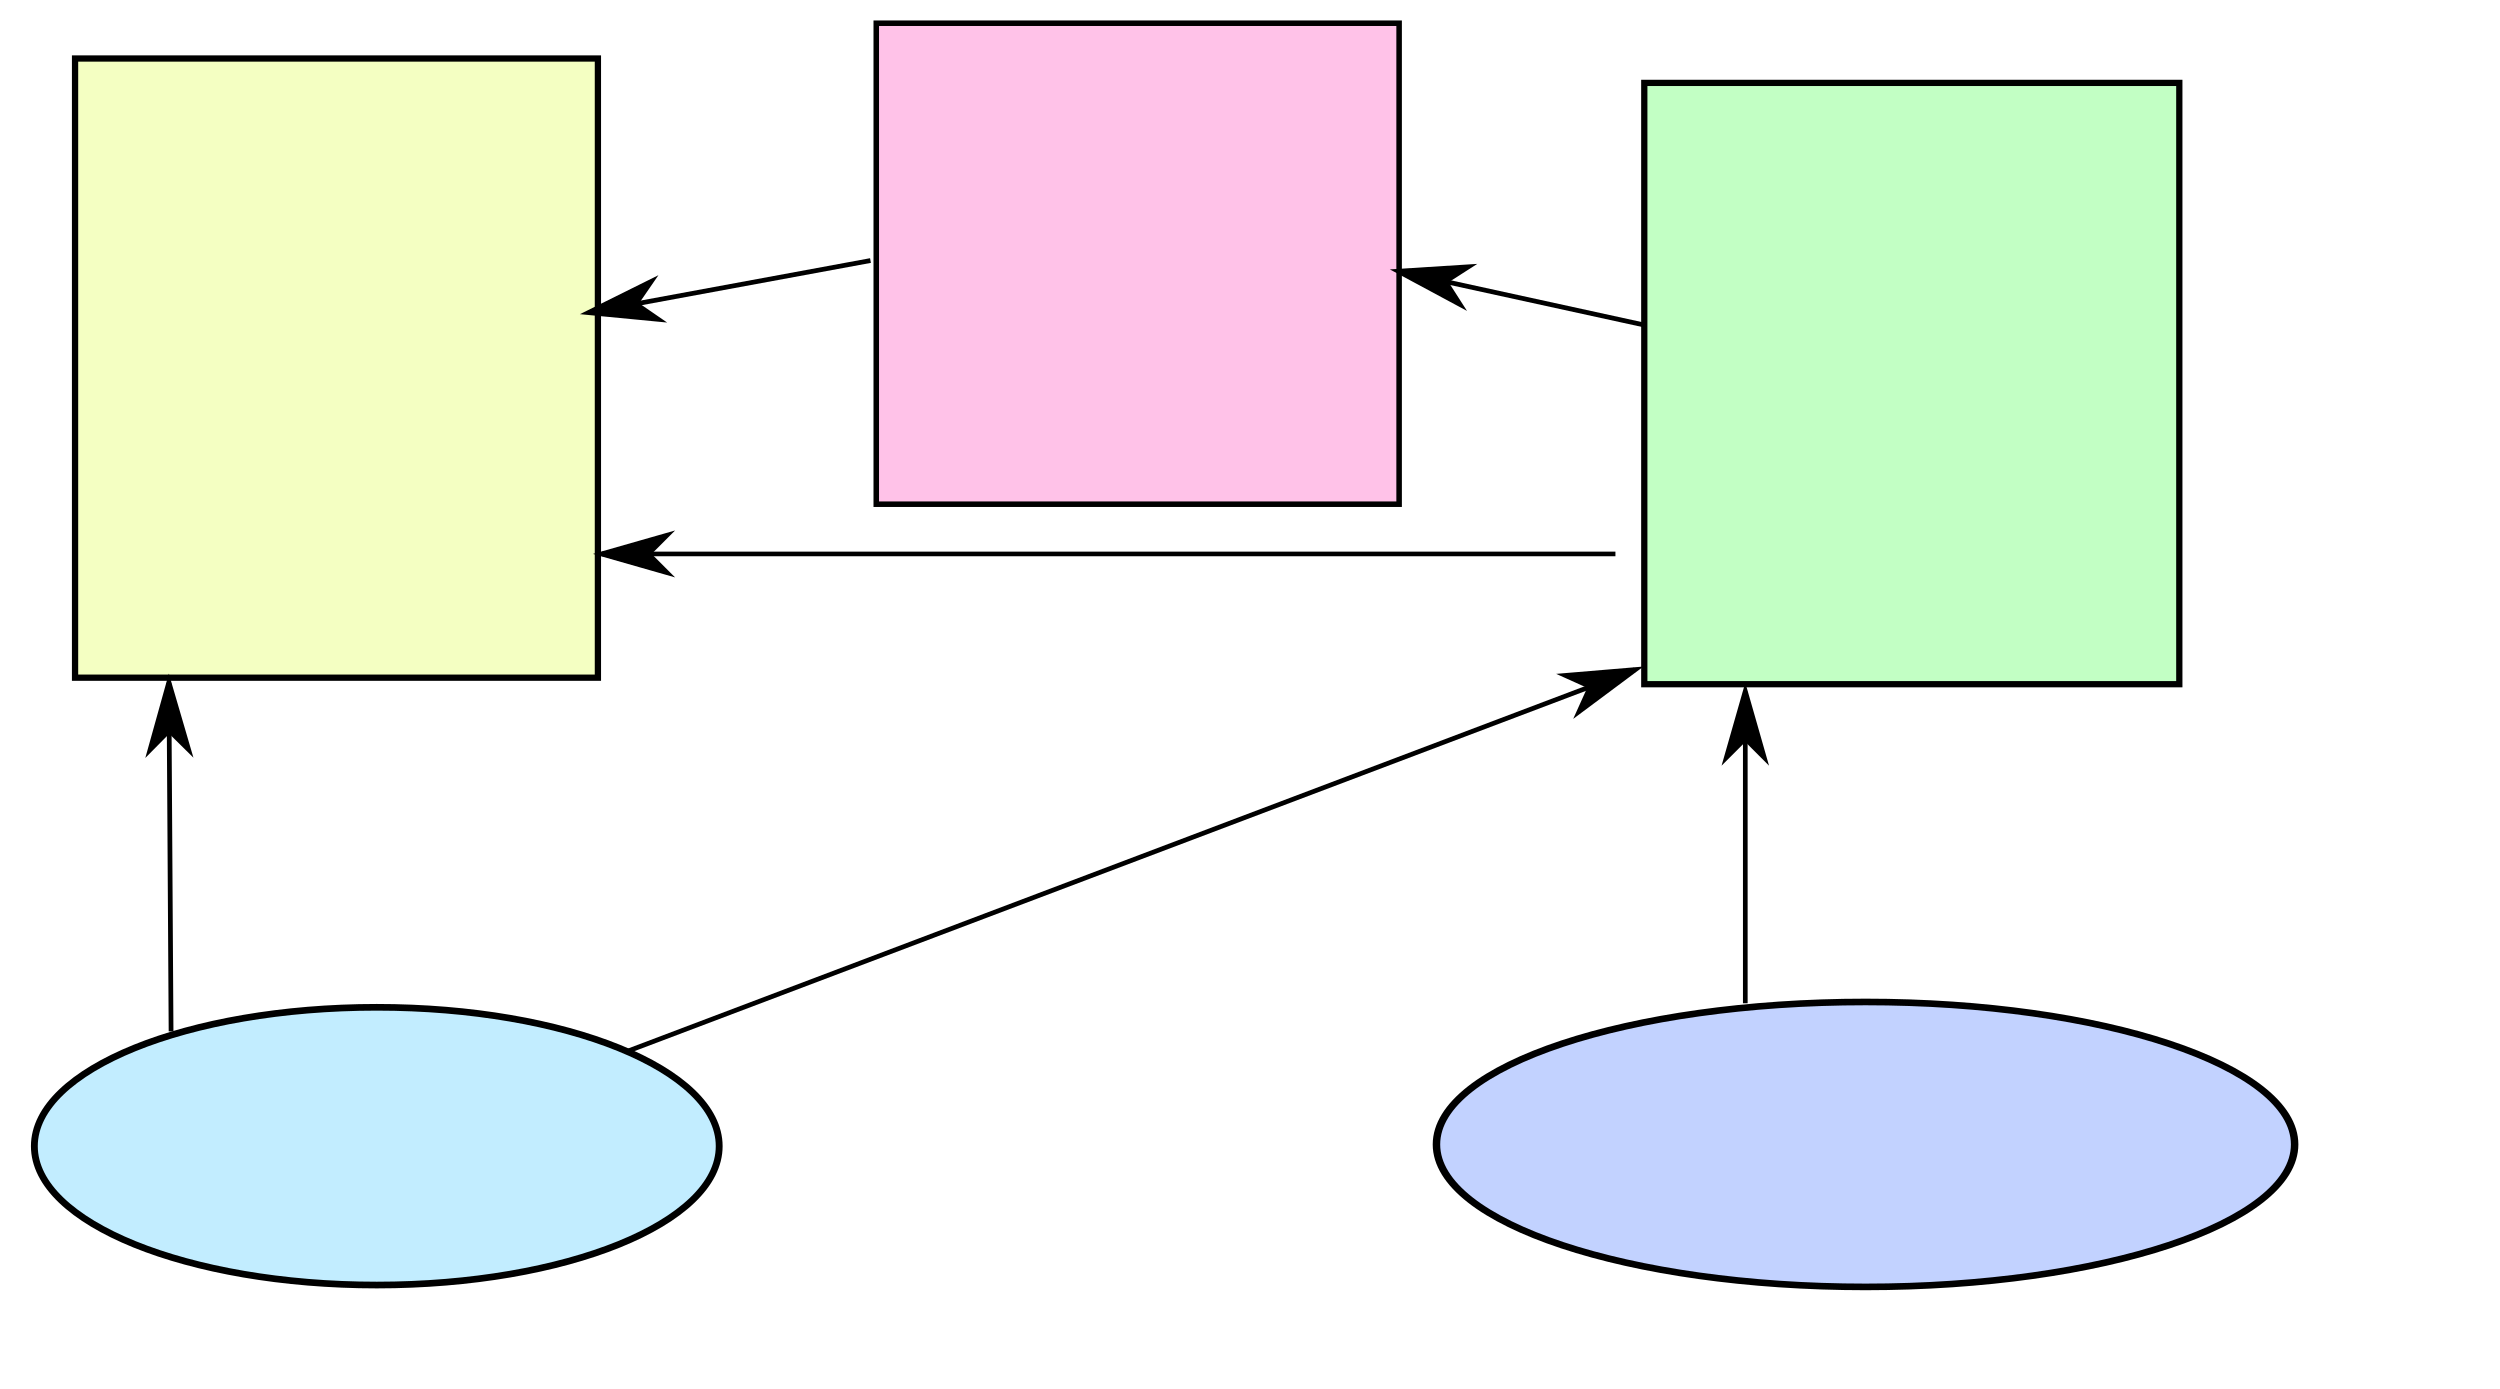
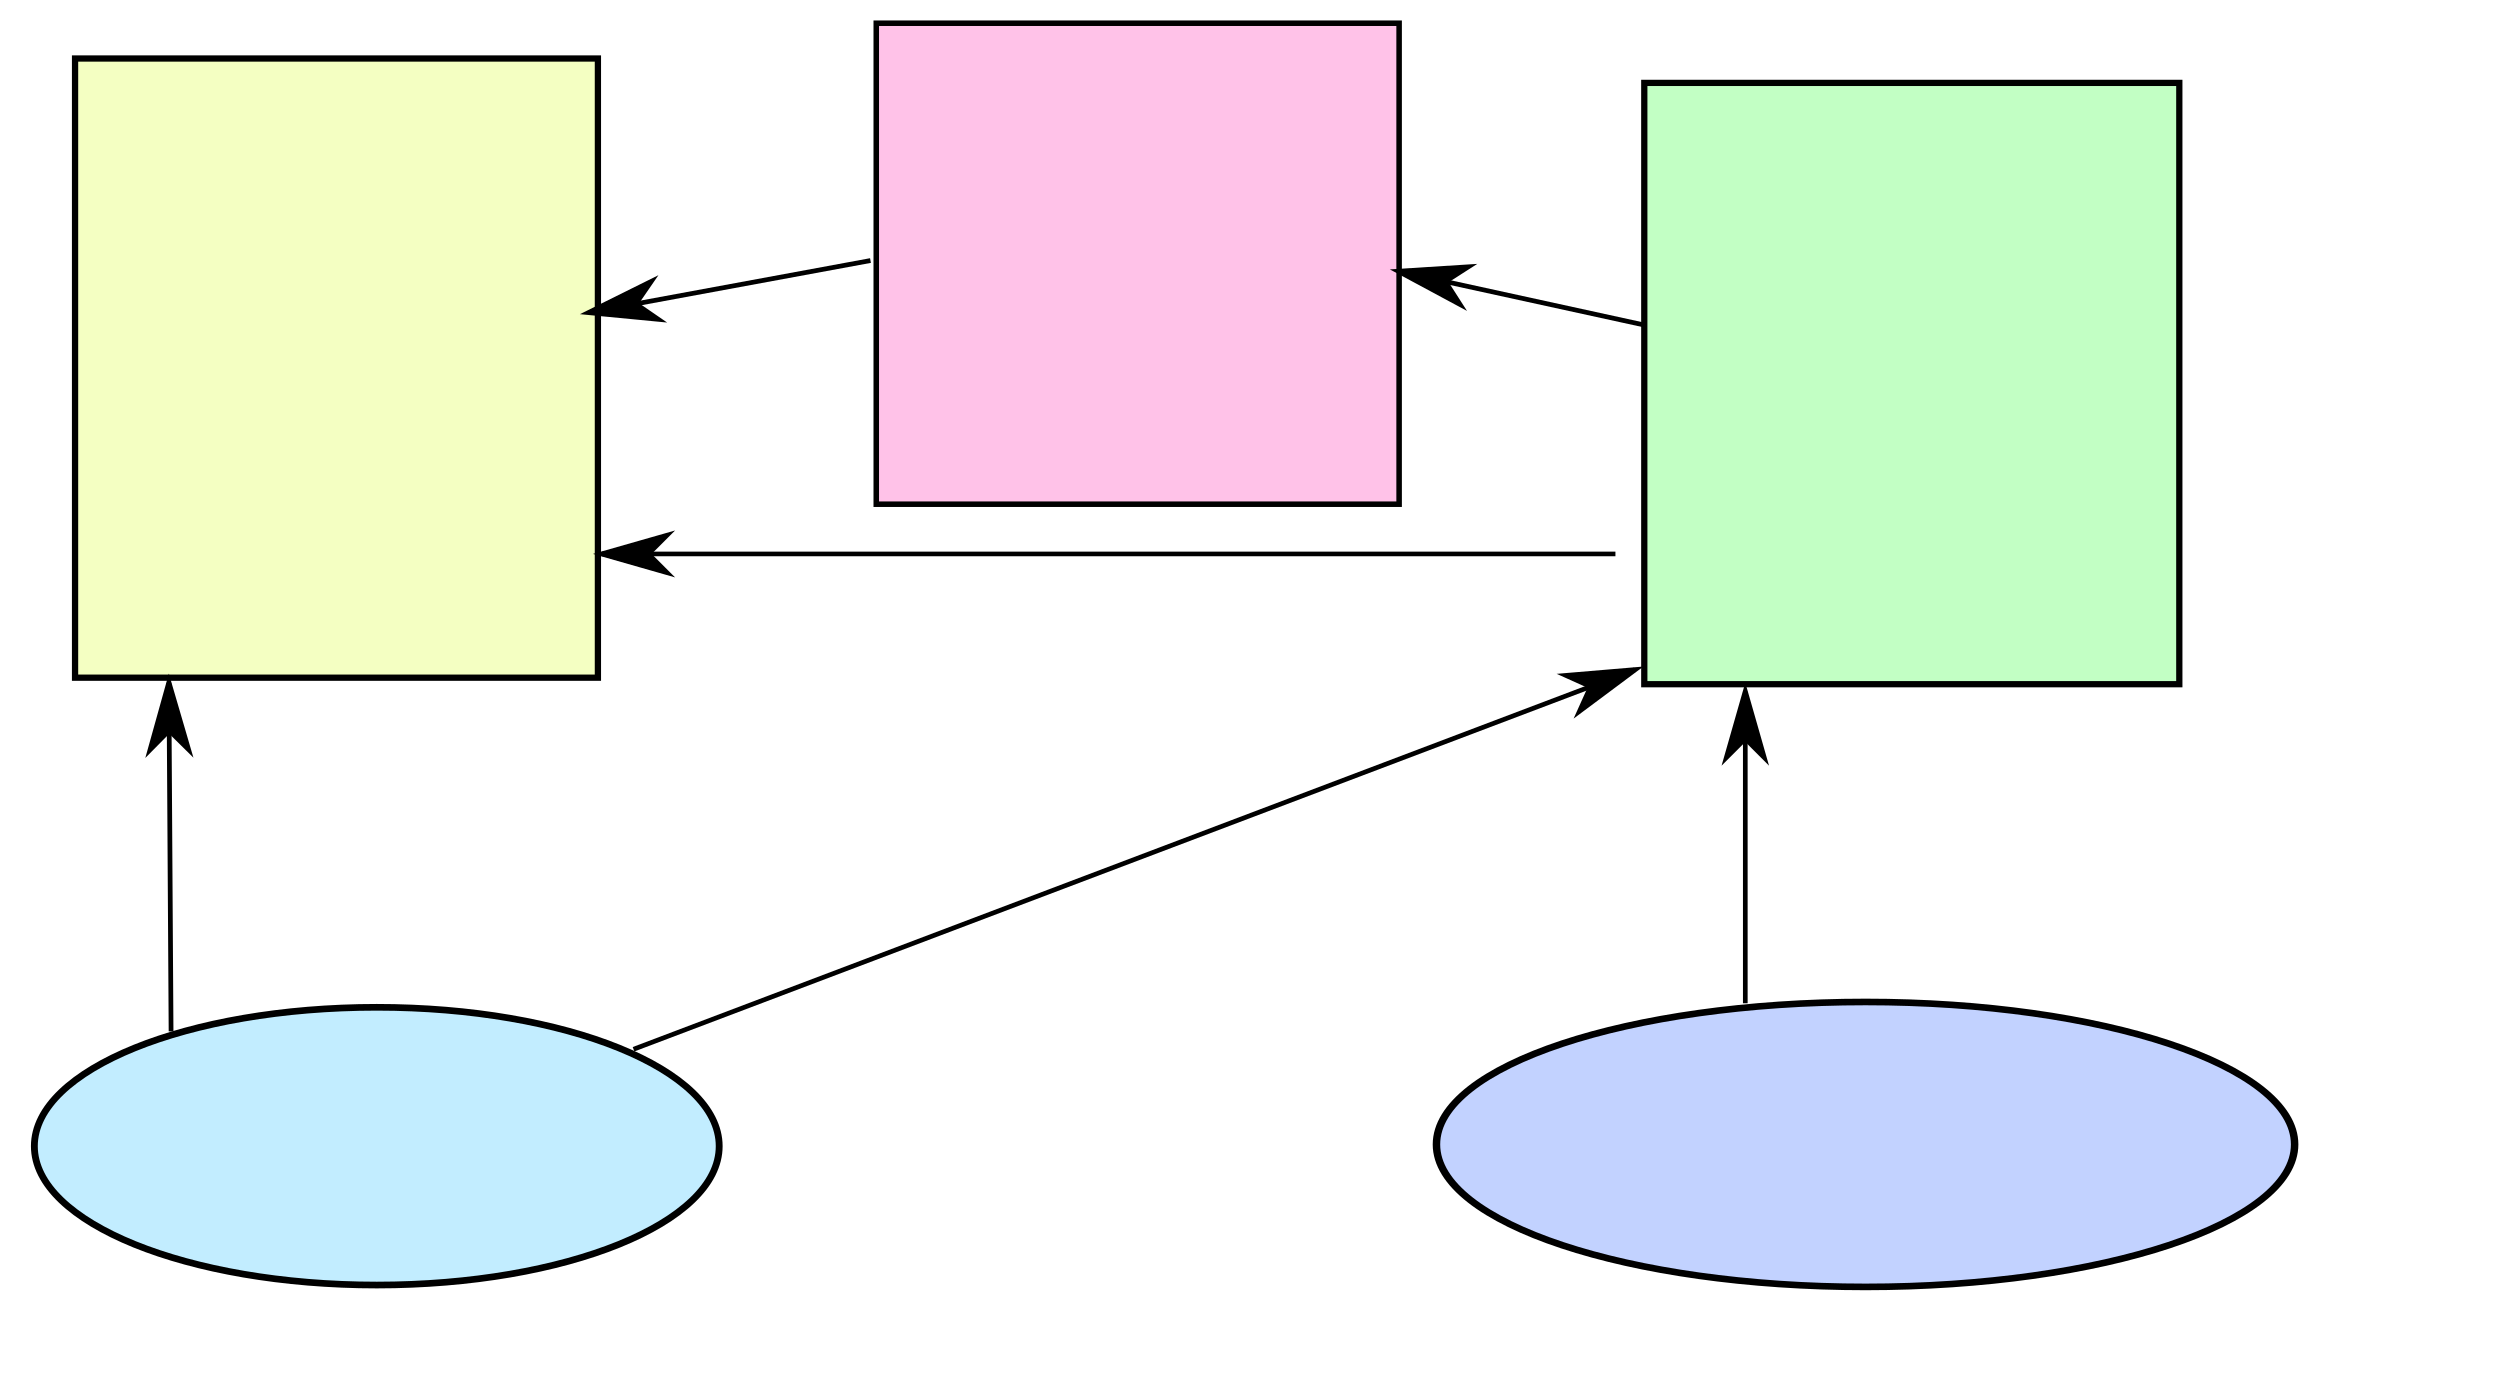
<svg xmlns="http://www.w3.org/2000/svg" width="90mm" height="50mm" id="svg3769" version="1.1">
  <defs id="defs3">
    <marker orient="auto" refY="0.0" refX="0.0" id="Arrow1Lend" style="overflow:visible;">
      <path id="path4359" d="M 0.0,0.0 L 5.0,-5.0 L -12.5,0.0 L 5.0,5.0 L 0.0,0.0 z " style="fill-rule:evenodd;stroke:#000000;stroke-width:1.0pt;" transform="scale(0.8) rotate(180) translate(12.5,0)" />
    </marker>
  </defs>
  <g id="layer1">
    <path style="fill:#ff009f;fill-opacity:0.24;stroke:#000000;stroke-width:0.752;stroke-miterlimit:4;stroke-opacity:1;stroke-dasharray:none" d="m 119.227,3.16 71.141,0 0,65.444 -71.141,0 z" id="rect3778" />
    <path style="fill:#d3ff00;fill-opacity:0.24;stroke:#000000;stroke-width:0.854;stroke-miterlimit:4;stroke-opacity:1;stroke-dasharray:none" d="m 10.212,7.961 71.141,0 0,84.247 -71.141,0 z" id="rect3778-7" />
    <path style="fill:#00ff0c;fill-opacity:0.24;stroke:#000000;stroke-width:0.851;stroke-miterlimit:4;stroke-opacity:1;stroke-dasharray:none" d="m 223.727,11.279 72.797,0 0,81.816 -72.797,0 z" id="rect3778-2" />
    <path style="fill:#0046ff;fill-opacity:0.24;stroke:#000000;stroke-width:1.035;stroke-miterlimit:4;stroke-opacity:1;stroke-dasharray:none" id="path4322" d="m 308.75,153.207 a 59.375,22.292 0 1 1 -118.75,0 59.375,22.292 0 1 1 118.75,0 z" transform="matrix(0.9832886,0,0,0.8695783,8.623735,22.4902)" />
    <flowRoot xml:space="preserve" id="flowRoot4324" style="font-size:10px;font-style:normal;font-variant:normal;font-weight:normal;font-stretch:normal;line-height:125%;letter-spacing:0px;word-spacing:0px;fill:#000000;fill-opacity:1;stroke:none;font-family:DejaVu Serif;-inkscape-font-specification:DejaVu Serif" transform="matrix(1.239312,0,0,1.713611,75.37944,-194.2032)">
      <flowRegion id="flowRegion4326">
        <rect id="rect4328" width="185.91" height="43.605" x="39.48" y="113.82" />
      </flowRegion>
      <flowPara id="flowPara4330" style="font-size:10.979px">Учители</flowPara>
    </flowRoot>
    <flowRoot xml:space="preserve" id="flowRoot4332" style="font-size:8.145px;font-style:normal;font-variant:normal;font-weight:normal;font-stretch:normal;text-align:center;line-height:125%;letter-spacing:0px;word-spacing:0px;text-anchor:middle;fill:#000000;fill-opacity:1;stroke:none;font-family:DejaVu Serif;-inkscape-font-specification:DejaVu Serif" transform="matrix(1.169943,0,0,1.559047,-65.13564,-2.655679)">
      <flowRegion id="flowRegion4334">
        <rect id="rect4336" width="60.738" height="52.572" x="247.487" y="8.344" style="font-size:8.145px;text-align:center;text-anchor:middle" />
      </flowRegion>
      <flowPara id="flowPara3040">Програмисти</flowPara>
      <flowPara id="flowPara4774">Дизайнери</flowPara>
      <flowPara id="flowPara4776">Бизнес отдел</flowPara>
    </flowRoot>
    <flowRoot xml:space="preserve" id="flowRoot4340" style="font-size:7.082px;font-style:normal;font-variant:normal;font-weight:normal;font-stretch:normal;line-height:125%;letter-spacing:0px;word-spacing:0px;fill:#000000;fill-opacity:1;stroke:none;font-family:DejaVu Serif;-inkscape-font-specification:DejaVu Serif" transform="matrix(1.43104,0,0,2.006187,-86.14712,-154.245)">
      <flowRegion id="flowRegion4342">
        <rect id="rect4344" width="87.21" height="14.437" x="213.016" y="146.819" style="font-size:7.082px" />
      </flowRegion>
      <flowPara id="flowPara4346" />
    </flowRoot>
    <path style="fill:none;stroke:#000000;stroke-width:0.629;stroke-linecap:butt;stroke-linejoin:miter;stroke-miterlimit:4;stroke-opacity:1;stroke-dasharray:none;marker-end:url(#Arrow1Lend);display:inline" d="m 219.8,75.371 -137.902,0" id="path4350" />
    <flowRoot xml:space="preserve" id="flowRoot4796" style="font-size:5px;font-style:normal;font-variant:normal;font-weight:normal;font-stretch:normal;text-align:start;line-height:125%;letter-spacing:0px;word-spacing:0px;writing-mode:lr-tb;text-anchor:start;fill:#000000;fill-opacity:1;stroke:none;font-family:DejaVu Serif;-inkscape-font-specification:DejaVu Serif" transform="matrix(1.051912,0,0,1.880414,-11.64998,48.96469)">
      <flowRegion id="flowRegion4798">
        <rect id="rect4800" width="174.42" height="17.383" x="99.29" y="13.647" style="font-size:5px;font-style:normal;font-variant:normal;font-weight:normal;font-stretch:normal;text-align:start;line-height:125%;writing-mode:lr-tb;text-anchor:start;font-family:DejaVu Serif;-inkscape-font-specification:DejaVu Serif" />
      </flowRegion>
      <flowPara id="flowPara4802" style="font-size:5px;font-style:normal;font-variant:normal;font-weight:normal;font-stretch:normal;text-align:start;line-height:125%;writing-mode:lr-tb;text-anchor:start;font-family:DejaVu Serif;-inkscape-font-specification:DejaVu Serif">Проектират, създават, поддържат системата </flowPara>
    </flowRoot>
    <path style="fill:#00b5ff;fill-opacity:0.24;stroke:#000000;stroke-width:0.999;stroke-miterlimit:4;stroke-opacity:1;stroke-dasharray:none" id="path5182" d="m 103.12,152.269 a 49.939,20.771 0 1 1 -99.879,0 49.939,20.771 0 1 1 99.879,0 z" transform="matrix(0.9329413,0,0,0.9096957,1.651124,17.43342)" />
    <flowRoot xml:space="preserve" id="flowRoot5552" style="font-size:10px;font-style:normal;font-variant:normal;font-weight:normal;font-stretch:normal;text-align:center;line-height:125%;letter-spacing:0px;word-spacing:0px;text-anchor:middle;fill:#000000;fill-opacity:1;stroke:none;font-family:DejaVu Serif;-inkscape-font-specification:DejaVu Serif" transform="matrix(0.6553007,0,0,0.6706369,62.883,15.17169)">
      <flowRegion id="flowRegion5554">
        <rect id="rect5556" width="112.548" height="66.881" x="164.402" y="44.877" style="text-align:center;text-anchor:middle" />
      </flowRegion>
      <flowPara id="flowPara5558" style="font-size:8px;text-align:center;text-anchor:middle">Назначават</flowPara>
      <flowPara id="flowPara5560" style="font-size:8px;text-align:center;text-anchor:middle">заплащат</flowPara>
    </flowRoot>
    <flowRoot xml:space="preserve" id="flowRoot5562" style="font-size:10px;font-style:normal;font-variant:normal;font-weight:normal;font-stretch:normal;line-height:125%;letter-spacing:0px;word-spacing:0px;fill:#000000;fill-opacity:1;stroke:none;font-family:DejaVu Serif;-inkscape-font-specification:DejaVu Serif" transform="matrix(1.115613,0,0,1.310031,-96.28228,-34.23926)">
      <flowRegion id="flowRegion5564">
        <rect id="rect5566" width="61.01" height="53.042" x="95.754" y="31.914" />
      </flowRegion>
      <flowPara id="flowPara3036" style="font-size:8.272px;text-align:center;text-anchor:middle">Сайт на Khan Academy</flowPara>
    </flowRoot>
    <flowRoot xml:space="preserve" id="flowRoot5572" style="font-size:10px;font-style:normal;font-variant:normal;font-weight:normal;font-stretch:normal;line-height:125%;letter-spacing:0px;word-spacing:0px;fill:#000000;fill-opacity:1;stroke:none;font-family:DejaVu Serif;-inkscape-font-specification:DejaVu Serif" transform="matrix(1.071143,0,0,1.110878,-24.57297,-6.652788)">
      <flowRegion id="flowRegion5574">
        <rect id="rect5576" width="120.797" height="27.99" x="101.057" y="45.172" />
      </flowRegion>
      <flowPara id="flowPara5578" style="font-size:6px">Създават</flowPara>
      <flowPara style="font-size:6px" id="flowPara5580"> уроци</flowPara>
    </flowRoot>
    <flowRoot xml:space="preserve" id="flowRoot5582" style="font-size:10px;font-style:normal;font-variant:normal;font-weight:normal;font-stretch:normal;line-height:125%;letter-spacing:0px;word-spacing:0px;fill:#000000;fill-opacity:1;stroke:none;font-family:DejaVu Serif;-inkscape-font-specification:DejaVu Serif" transform="matrix(1.128748,0,0,1.359165,-10.38678,-53.30824)">
      <flowRegion id="flowRegion5584">
        <rect id="rect5586" width="73.657" height="16.794" x="20.624" y="146.229" />
      </flowRegion>
      <flowPara id="flowPara5588">Потребители</flowPara>
    </flowRoot>
    <flowRoot xml:space="preserve" id="flowRoot5776" style="font-size:10px;font-style:normal;font-variant:normal;font-weight:normal;font-stretch:normal;line-height:125%;letter-spacing:0px;word-spacing:0px;fill:#000000;fill-opacity:1;stroke:none;font-family:DejaVu Serif;-inkscape-font-specification:DejaVu Serif" transform="translate(-7.071068,-7.954951)">
      <flowRegion id="flowRegion5778">
        <rect id="rect5780" width="69.532" height="16.499" x="32.998" y="118.829" />
      </flowRegion>
      <flowPara id="flowPara5782" style="font-size:8px">Използват</flowPara>
    </flowRoot>
    <path style="fill:none;stroke:#000000;stroke-width:0.645;stroke-linecap:butt;stroke-linejoin:miter;stroke-miterlimit:4;stroke-opacity:1;stroke-dasharray:none;marker-end:url(#Arrow1Lend);display:inline" d="M 23.276,140.337 22.981,92.902" id="path3042" />
    <path style="fill:none;stroke:#000000;stroke-width:0.645;stroke-linecap:butt;stroke-linejoin:miter;stroke-miterlimit:4;stroke-opacity:1;stroke-dasharray:none;marker-end:url(#Arrow1Lend);display:inline" d="M 223.727,44.226 190.33,36.923" id="path4004" />
    <path style="fill:none;stroke:#000000;stroke-width:0.645;stroke-linecap:butt;stroke-linejoin:miter;stroke-miterlimit:4;stroke-opacity:1;stroke-dasharray:none;marker-end:url(#Arrow1Lend);display:inline" d="M 118.44,35.449 80.139,42.52" id="path4188" />
-     <path style="fill:none;stroke:#000000;stroke-width:0.645;stroke-linecap:butt;stroke-linejoin:miter;stroke-miterlimit:4;stroke-opacity:1;stroke-dasharray:none;marker-end:url(#Arrow1Lend);display:inline" d="M 85.32,143.057 222.444,91.134" id="path4372" />
+     <path style="fill:none;stroke:#000000;stroke-width:0.641;stroke-linecap:butt;stroke-linejoin:miter;stroke-miterlimit:4;stroke-opacity:1;stroke-dasharray:none;marker-end:url(#Arrow1Lend);display:inline" d="M 86.202,142.764 222.446,91.132" id="path4372" />
    <flowRoot xml:space="preserve" id="flowRoot4560" style="font-size:10px;font-style:normal;font-variant:normal;font-weight:normal;font-stretch:normal;line-height:125%;letter-spacing:0px;word-spacing:0px;fill:#000000;fill-opacity:1;stroke:none;font-family:DejaVu Serif;-inkscape-font-specification:DejaVu Serif;text-anchor:middle;text-align:center">
      <flowRegion id="flowRegion4562">
        <rect id="rect4564" width="108.718" height="27.99" x="199.758" y="142.989" style="text-align:center;text-anchor:middle" />
      </flowRegion>
      <flowPara id="flowPara4566">Благотворителни организации</flowPara>
    </flowRoot>
    <path style="fill:none;stroke:#000000;stroke-width:0.636;stroke-linecap:butt;stroke-linejoin:miter;stroke-miterlimit:4;stroke-opacity:1;stroke-dasharray:none;marker-end:url(#Arrow1Lend);display:inline" d="m 237.47,136.507 0,-42.395" id="path4568" />
    <flowRoot xml:space="preserve" id="flowRoot4752" style="font-size:10px;font-style:normal;font-variant:normal;font-weight:normal;font-stretch:normal;line-height:125%;letter-spacing:0px;word-spacing:0px;fill:#000000;fill-opacity:1;stroke:none;font-family:DejaVu Serif;-inkscape-font-specification:DejaVu Serif" transform="matrix(0.9396926,-0.3420202,0.3420202,0.9396926,-66.51451,39.59138)">
      <flowRegion id="flowRegion4754">
        <rect id="rect4756" width="53.328" height="13.258" x="129.636" y="135.623" />
      </flowRegion>
      <flowPara id="flowPara4758" style="font-size:9px">Даряват</flowPara>
    </flowRoot>
    <flowRoot xml:space="preserve" id="flowRoot4760" style="font-size:10px;font-style:normal;font-variant:normal;font-weight:normal;font-stretch:normal;text-align:center;line-height:125%;letter-spacing:0px;word-spacing:0px;text-anchor:middle;fill:#000000;fill-opacity:1;stroke:none;font-family:DejaVu Serif;-inkscape-font-specification:DejaVu Serif" transform="translate(-23.57023,-1.767767)">
      <flowRegion id="flowRegion4762">
        <rect id="rect4764" width="71.595" height="43.9" x="255.442" y="107.928" style="text-align:center;text-anchor:middle" />
      </flowRegion>
      <flowPara id="flowPara4768" style="font-size:9px;text-align:center;text-anchor:middle">Даряват Финансират</flowPara>
    </flowRoot>
  </g>
</svg>
